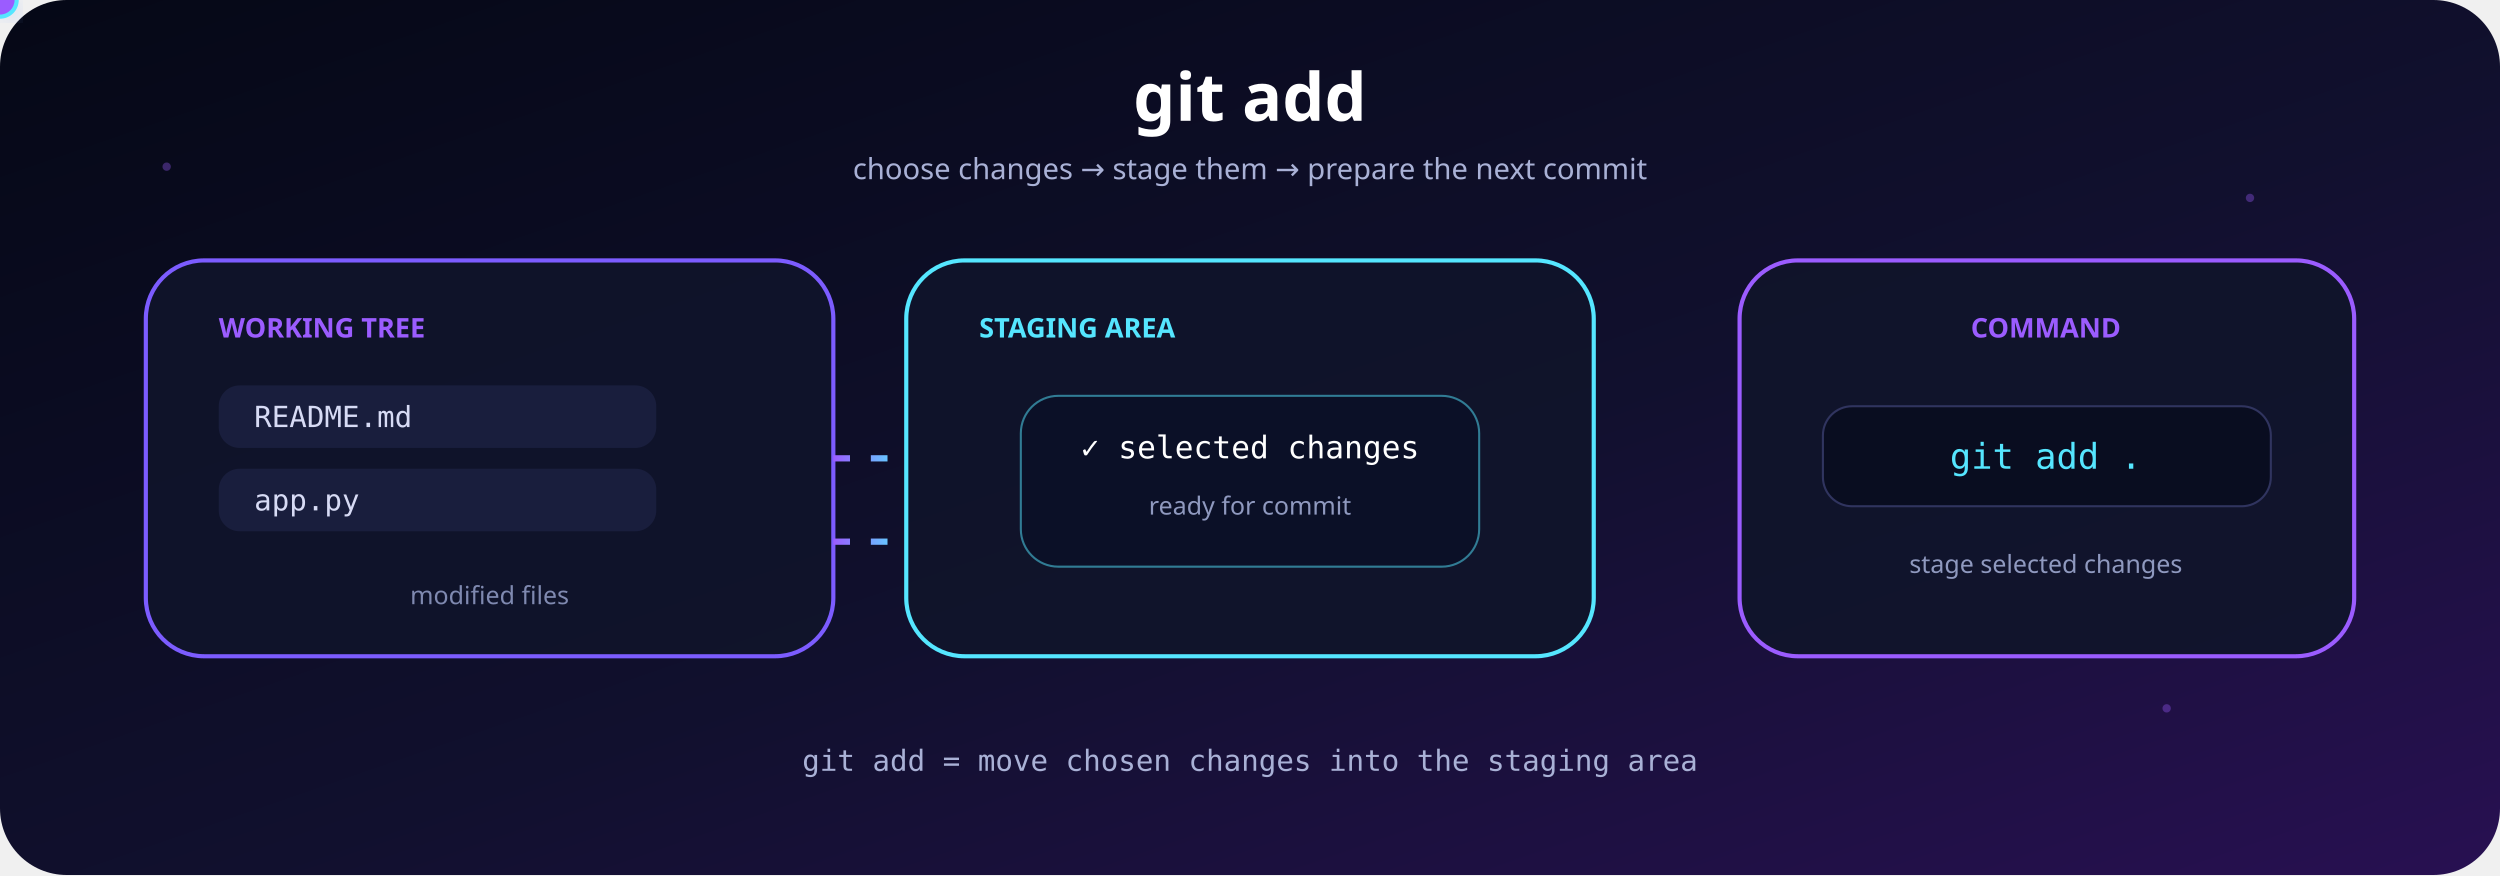
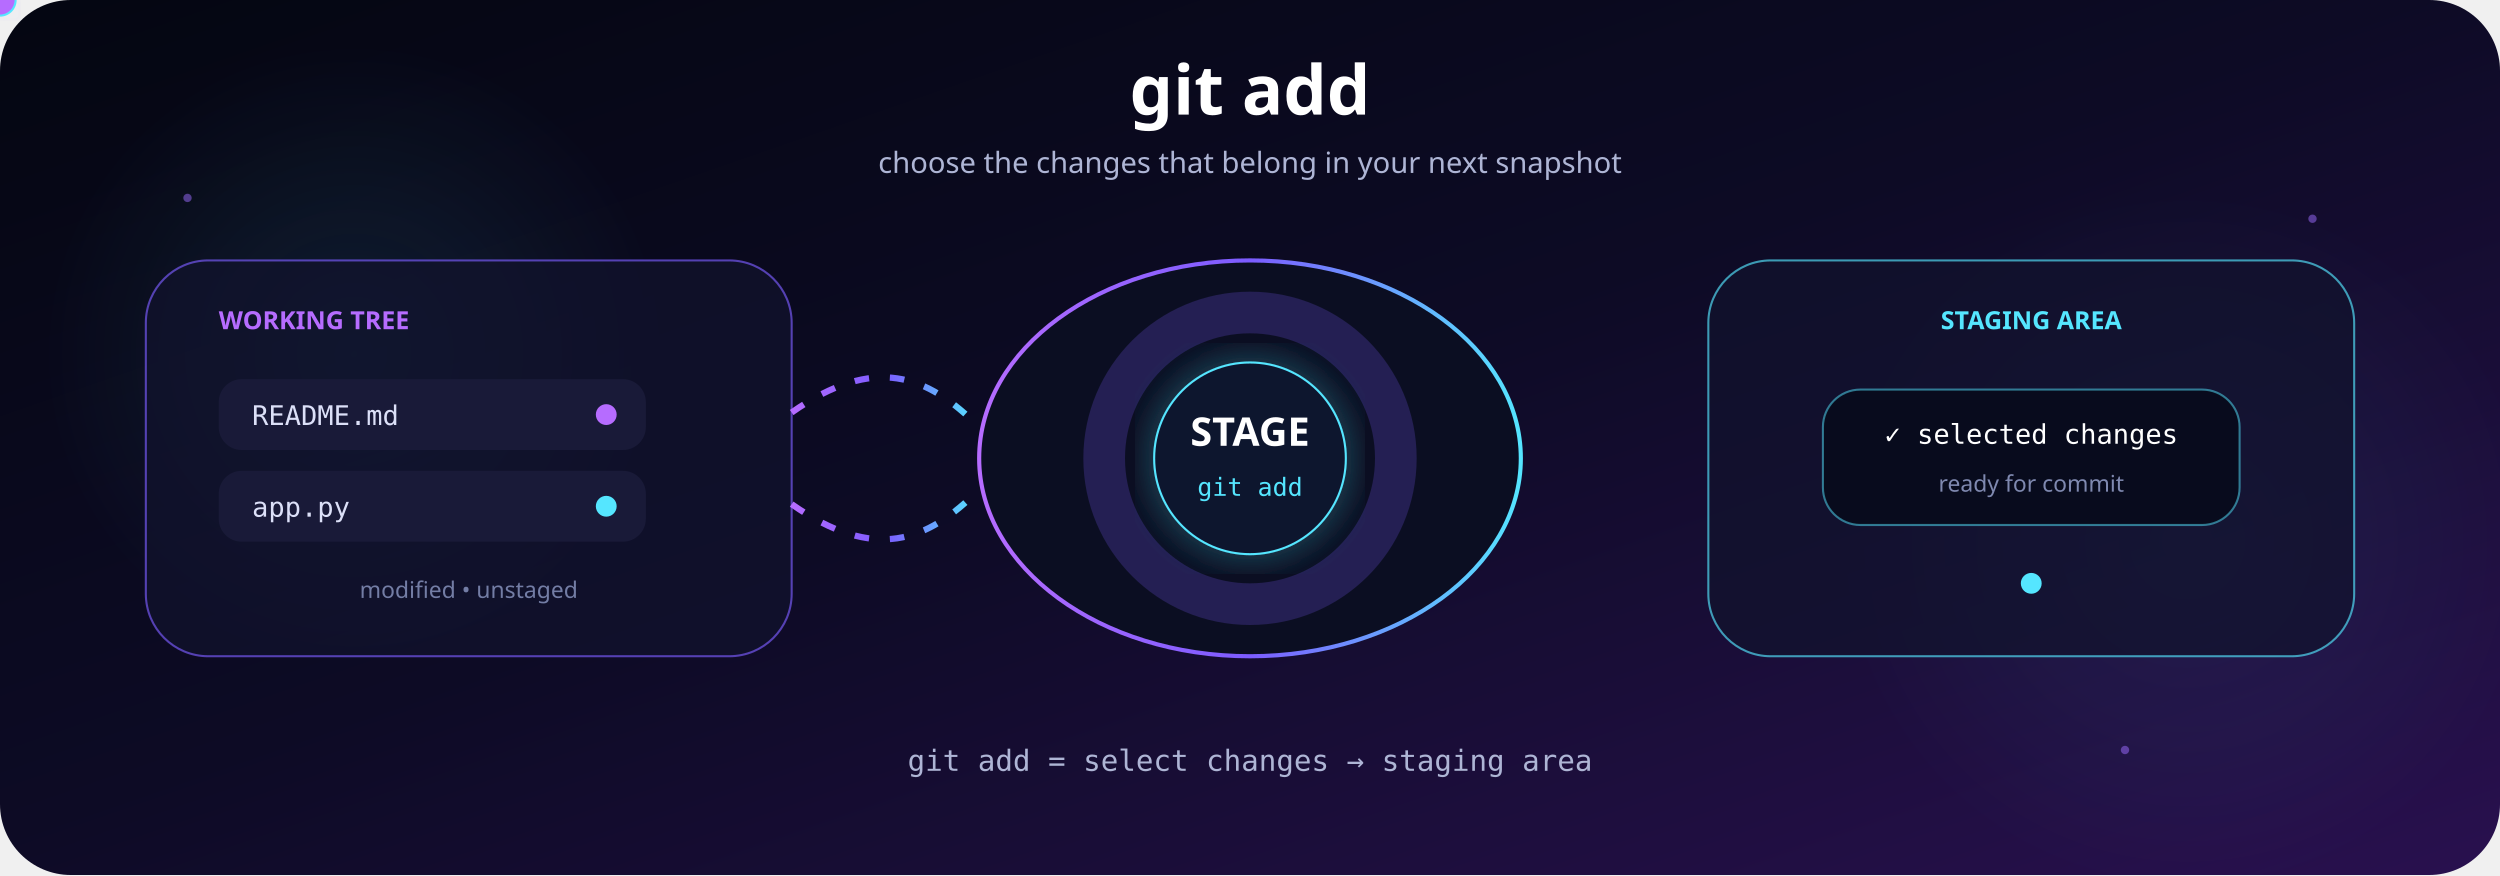
<svg xmlns="http://www.w3.org/2000/svg" viewBox="0 0 1200 420">
  <defs>
    <linearGradient id="bg" x2="1" y2="1">
-       <stop stop-color="#050816" />
-       <stop offset=".55" stop-color="#11102E" />
-       <stop offset="1" stop-color="#281052" />
+       <stop stop-color="#040611" />
+       <stop offset=".48" stop-color="#0D0B25" />
+       <stop offset="1" stop-color="#29104F" />
    </linearGradient>
    <linearGradient id="neon">
-       <stop stop-color="#9B5CFF" />
+       <stop stop-color="#B66CFF" />
+       <stop offset=".5" stop-color="#7C5CFF" />
      <stop offset="1" stop-color="#55E6FF" />
    </linearGradient>
+     <radialGradient id="orb">
+       <stop stop-color="#55E6FF" stop-opacity=".45" />
+       <stop offset="1" stop-color="#55E6FF" stop-opacity="0" />
+     </radialGradient>
    <filter id="glow">
-       <feGaussianBlur stdDeviation="7" result="b" />
+       <feGaussianBlur stdDeviation="8" result="b" />
      <feMerge>
        <feMergeNode in="b" />
        <feMergeNode in="SourceGraphic" />
      </feMerge>
    </filter>
  </defs>
-   <rect width="1200" height="420" rx="32" fill="url(#bg)" />
-   <g opacity=".35" fill="#9B5CFF">
-     <circle cx="80" cy="80" r="2">
-       <animate attributeName="cy" values="80;55;80" dur="3s" repeatCount="indefinite" />
+   <rect width="1200" height="420" rx="34" fill="url(#bg)" />
+   <circle cx="170" cy="170" r="150" fill="url(#orb)" opacity=".22">
+     <animate attributeName="r" values="120;170;120" dur="5s" repeatCount="indefinite" />
+   </circle>
+   <circle cx="1050" cy="260" r="170" fill="url(#orb)" opacity=".16">
+     <animate attributeName="r" values="140;190;140" dur="6s" repeatCount="indefinite" />
+   </circle>
+   <g fill="#9B6CFF" opacity=".5">
+     <circle cx="90" cy="95" r="2">
+       <animate attributeName="cy" values="95;75;95" dur="3s" repeatCount="indefinite" />
    </circle>
-     <circle cx="1080" cy="95" r="2">
-       <animate attributeName="cy" values="95;125;95" dur="4s" repeatCount="indefinite" />
+     <circle cx="1110" cy="105" r="2">
+       <animate attributeName="cx" values="1110;1140;1110" dur="4s" repeatCount="indefinite" />
    </circle>
-     <circle cx="1040" cy="340" r="2">
-       <animate attributeName="cx" values="1040;1090;1040" dur="5s" repeatCount="indefinite" />
+     <circle cx="1020" cy="360" r="2">
+       <animate attributeName="cy" values="360;335;360" dur="3.5s" repeatCount="indefinite" />
    </circle>
  </g>
-   <text x="600" y="58" text-anchor="middle" fill="#fff" font-family="system-ui" font-size="32" font-weight="800">git add</text>
-   <text x="600" y="86" text-anchor="middle" fill="#A9B1D6" font-family="system-ui" font-size="14">choose changes → stage them → prepare the next commit</text>
+   <text x="600" y="55" text-anchor="middle" fill="#fff" font-family="system-ui" font-size="33" font-weight="850">git add</text>
+   <text x="600" y="83" text-anchor="middle" fill="#AEB5D5" font-family="system-ui" font-size="14">choose the changes that belong in your next snapshot</text>
  <g font-family="system-ui">
-     <rect x="70" y="125" width="330" height="190" rx="28" fill="#10142B" fill-opacity=".9" stroke="#7C5CFF" stroke-width="2" />
-     <text x="105" y="162" fill="#9B5CFF" font-size="13" font-weight="800">WORKING TREE</text>
-     <g font-family="monospace" font-size="14">
-       <rect x="105" y="185" width="210" height="30" rx="10" fill="#191E3D" />
-       <text x="122" y="205" fill="#D7DBF5">README.md</text>
-       <rect x="105" y="225" width="210" height="30" rx="10" fill="#191E3D" />
-       <text x="122" y="245" fill="#D7DBF5">app.py</text>
+     <rect x="70" y="125" width="310" height="190" rx="30" fill="#11132D" fill-opacity=".72" stroke="#7C5CFF" stroke-opacity=".65" />
+     <text x="105" y="158" fill="#B66CFF" font-size="12" font-weight="800">WORKING TREE</text>
+     <g font-family="monospace" font-size="13">
+       <rect x="105" y="182" width="205" height="34" rx="11" fill="#191A38" />
+       <text x="121" y="204" fill="#DCE0F8">README.md</text>
+       <circle cx="291" cy="199" r="5" fill="#B66CFF" />
+       <rect x="105" y="226" width="205" height="34" rx="11" fill="#191A38" />
+       <text x="121" y="248" fill="#DCE0F8">app.py</text>
+       <circle cx="291" cy="243" r="5" fill="#55E6FF" />
    </g>
-     <text x="235" y="290" text-anchor="middle" fill="#7F89B0" font-size="12">modified files</text>
-     <rect x="435" y="125" width="330" height="190" rx="28" fill="#10142B" fill-opacity=".9" stroke="#55E6FF" stroke-width="2" />
-     <text x="470" y="162" fill="#55E6FF" font-size="13" font-weight="800">STAGING AREA</text>
-     <rect x="490" y="190" width="220" height="82" rx="18" fill="#0B1027" stroke="#55E6FF" stroke-opacity=".5" />
-     <text x="600" y="220" text-anchor="middle" fill="#fff" font-family="monospace" font-size="15">✓ selected changes</text>
-     <text x="600" y="247" text-anchor="middle" fill="#8F99BF" font-size="12">ready for commit</text>
-   </g>
-   <g filter="url(#glow)">
-     <circle r="9" fill="#55E6FF">
-       <animateMotion dur="1.5s" repeatCount="indefinite" path="M400 220 H435" />
+     <text x="225" y="287" text-anchor="middle" fill="#737DA5" font-size="11">modified • unstaged</text>
+     <rect x="470" y="125" width="260" height="190" rx="130" fill="#0B0E22" stroke="url(#neon)" stroke-width="2" />
+     <circle cx="600" cy="220" r="70" fill="none" stroke="#7C5CFF" stroke-opacity=".22" stroke-width="20">
+       <animate attributeName="r" values="58;76;58" dur="2.4s" repeatCount="indefinite" />
    </circle>
-     <circle r="7" fill="#9B5CFF">
-       <animateMotion dur="1.5s" begin=".7s" repeatCount="indefinite" path="M400 260 H435" />
+     <circle cx="600" cy="220" r="46" fill="#11142F" stroke="#55E6FF" filter="url(#glow)" />
+     <text x="600" y="214" text-anchor="middle" fill="#fff" font-size="19" font-weight="850">STAGE</text>
+     <text x="600" y="238" text-anchor="middle" fill="#55E6FF" font-family="monospace" font-size="12">git add</text>
+     <g filter="url(#glow)">
+       <circle r="8" fill="#55E6FF">
+         <animateMotion dur="1.2s" repeatCount="indefinite" path="M380 198 C420 170 445 180 470 205" />
+       </circle>
+       <circle r="7" fill="#B66CFF">
+         <animateMotion dur="1.5s" begin=".45s" repeatCount="indefinite" path="M380 242 C420 270 445 260 470 235" />
+       </circle>
+     </g>
+     <path d="M380 198 C420 170 445 180 470 205 M380 242 C420 270 445 260 470 235" fill="none" stroke="url(#neon)" stroke-width="3" stroke-dasharray="7 10">
+       <animate attributeName="stroke-dashoffset" from="0" to="-34" dur=".8s" repeatCount="indefinite" />
+     </path>
+     <rect x="820" y="125" width="310" height="190" rx="30" fill="#11132D" fill-opacity=".72" stroke="#55E6FF" stroke-opacity=".65" />
+     <text x="975" y="158" text-anchor="middle" fill="#55E6FF" font-size="12" font-weight="800">STAGING AREA</text>
+     <rect x="875" y="187" width="200" height="65" rx="18" fill="#080B1D" stroke="#55E6FF" stroke-opacity=".5" />
+     <text x="975" y="213" text-anchor="middle" fill="#fff" font-family="monospace" font-size="13">✓ selected changes</text>
+     <text x="975" y="236" text-anchor="middle" fill="#7F89B0" font-size="11">ready for commit</text>
+     <circle cx="975" cy="280" r="5" fill="#55E6FF">
+       <animate attributeName="r" values="4;8;4" dur="1.6s" repeatCount="indefinite" />
    </circle>
  </g>
-   <path d="M400 220H435M400 260H435" stroke="url(#neon)" stroke-width="3" stroke-dasharray="8 10">
-     <animate attributeName="stroke-dashoffset" from="0" to="-36" dur=".9s" repeatCount="indefinite" />
-   </path>
-   <rect x="835" y="125" width="295" height="190" rx="28" fill="#10142B" fill-opacity=".9" stroke="#9B5CFF" stroke-width="2" />
-   <text x="982" y="162" text-anchor="middle" fill="#9B5CFF" font-family="system-ui" font-size="13" font-weight="800">COMMAND</text>
-   <rect x="875" y="195" width="215" height="48" rx="14" fill="#090D20" stroke="#30345F" />
-   <text x="982" y="225" text-anchor="middle" fill="#55E6FF" font-family="monospace" font-size="17">git add .</text>
-   <text x="982" y="275" text-anchor="middle" fill="#8F99BF" font-family="system-ui" font-size="12">stage selected changes</text>
-   <text x="600" y="370" text-anchor="middle" fill="#A9B1D6" font-family="monospace" font-size="14">git add = move chosen changes into the staging area</text>
+   <text x="600" y="370" text-anchor="middle" fill="#AEB5D5" font-family="monospace" font-size="14">git add = select changes → staging area</text>
</svg>
